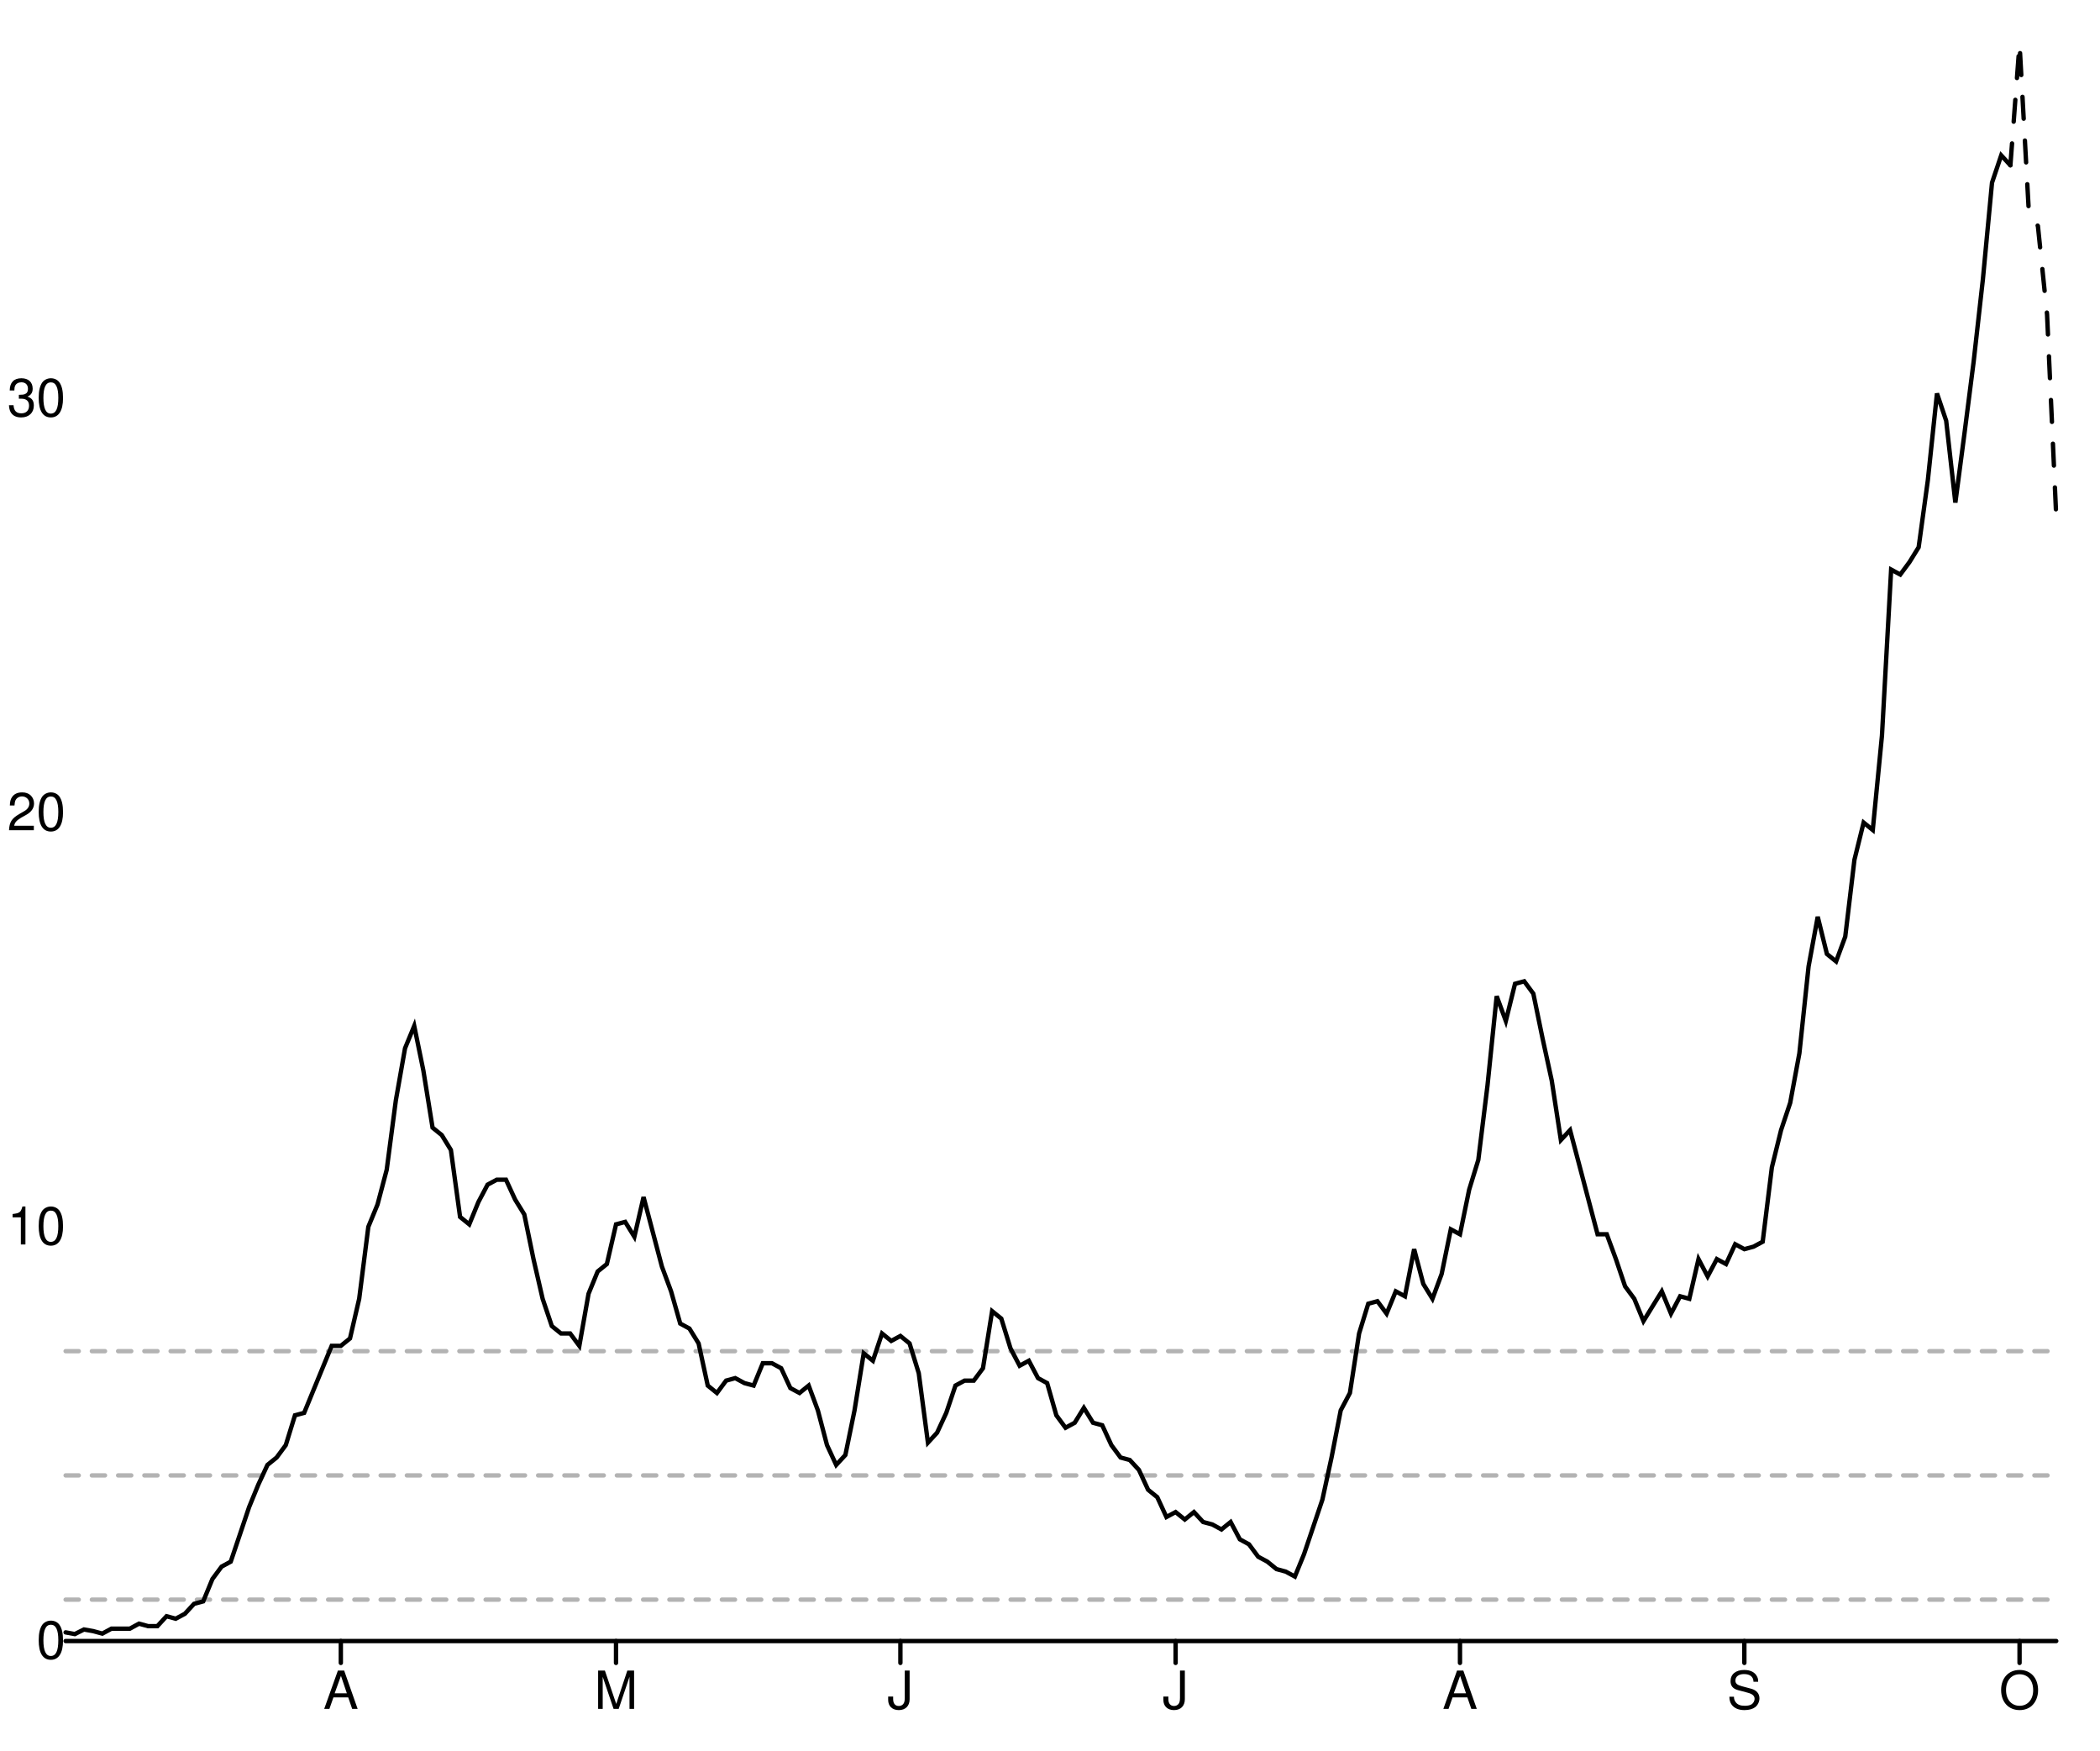
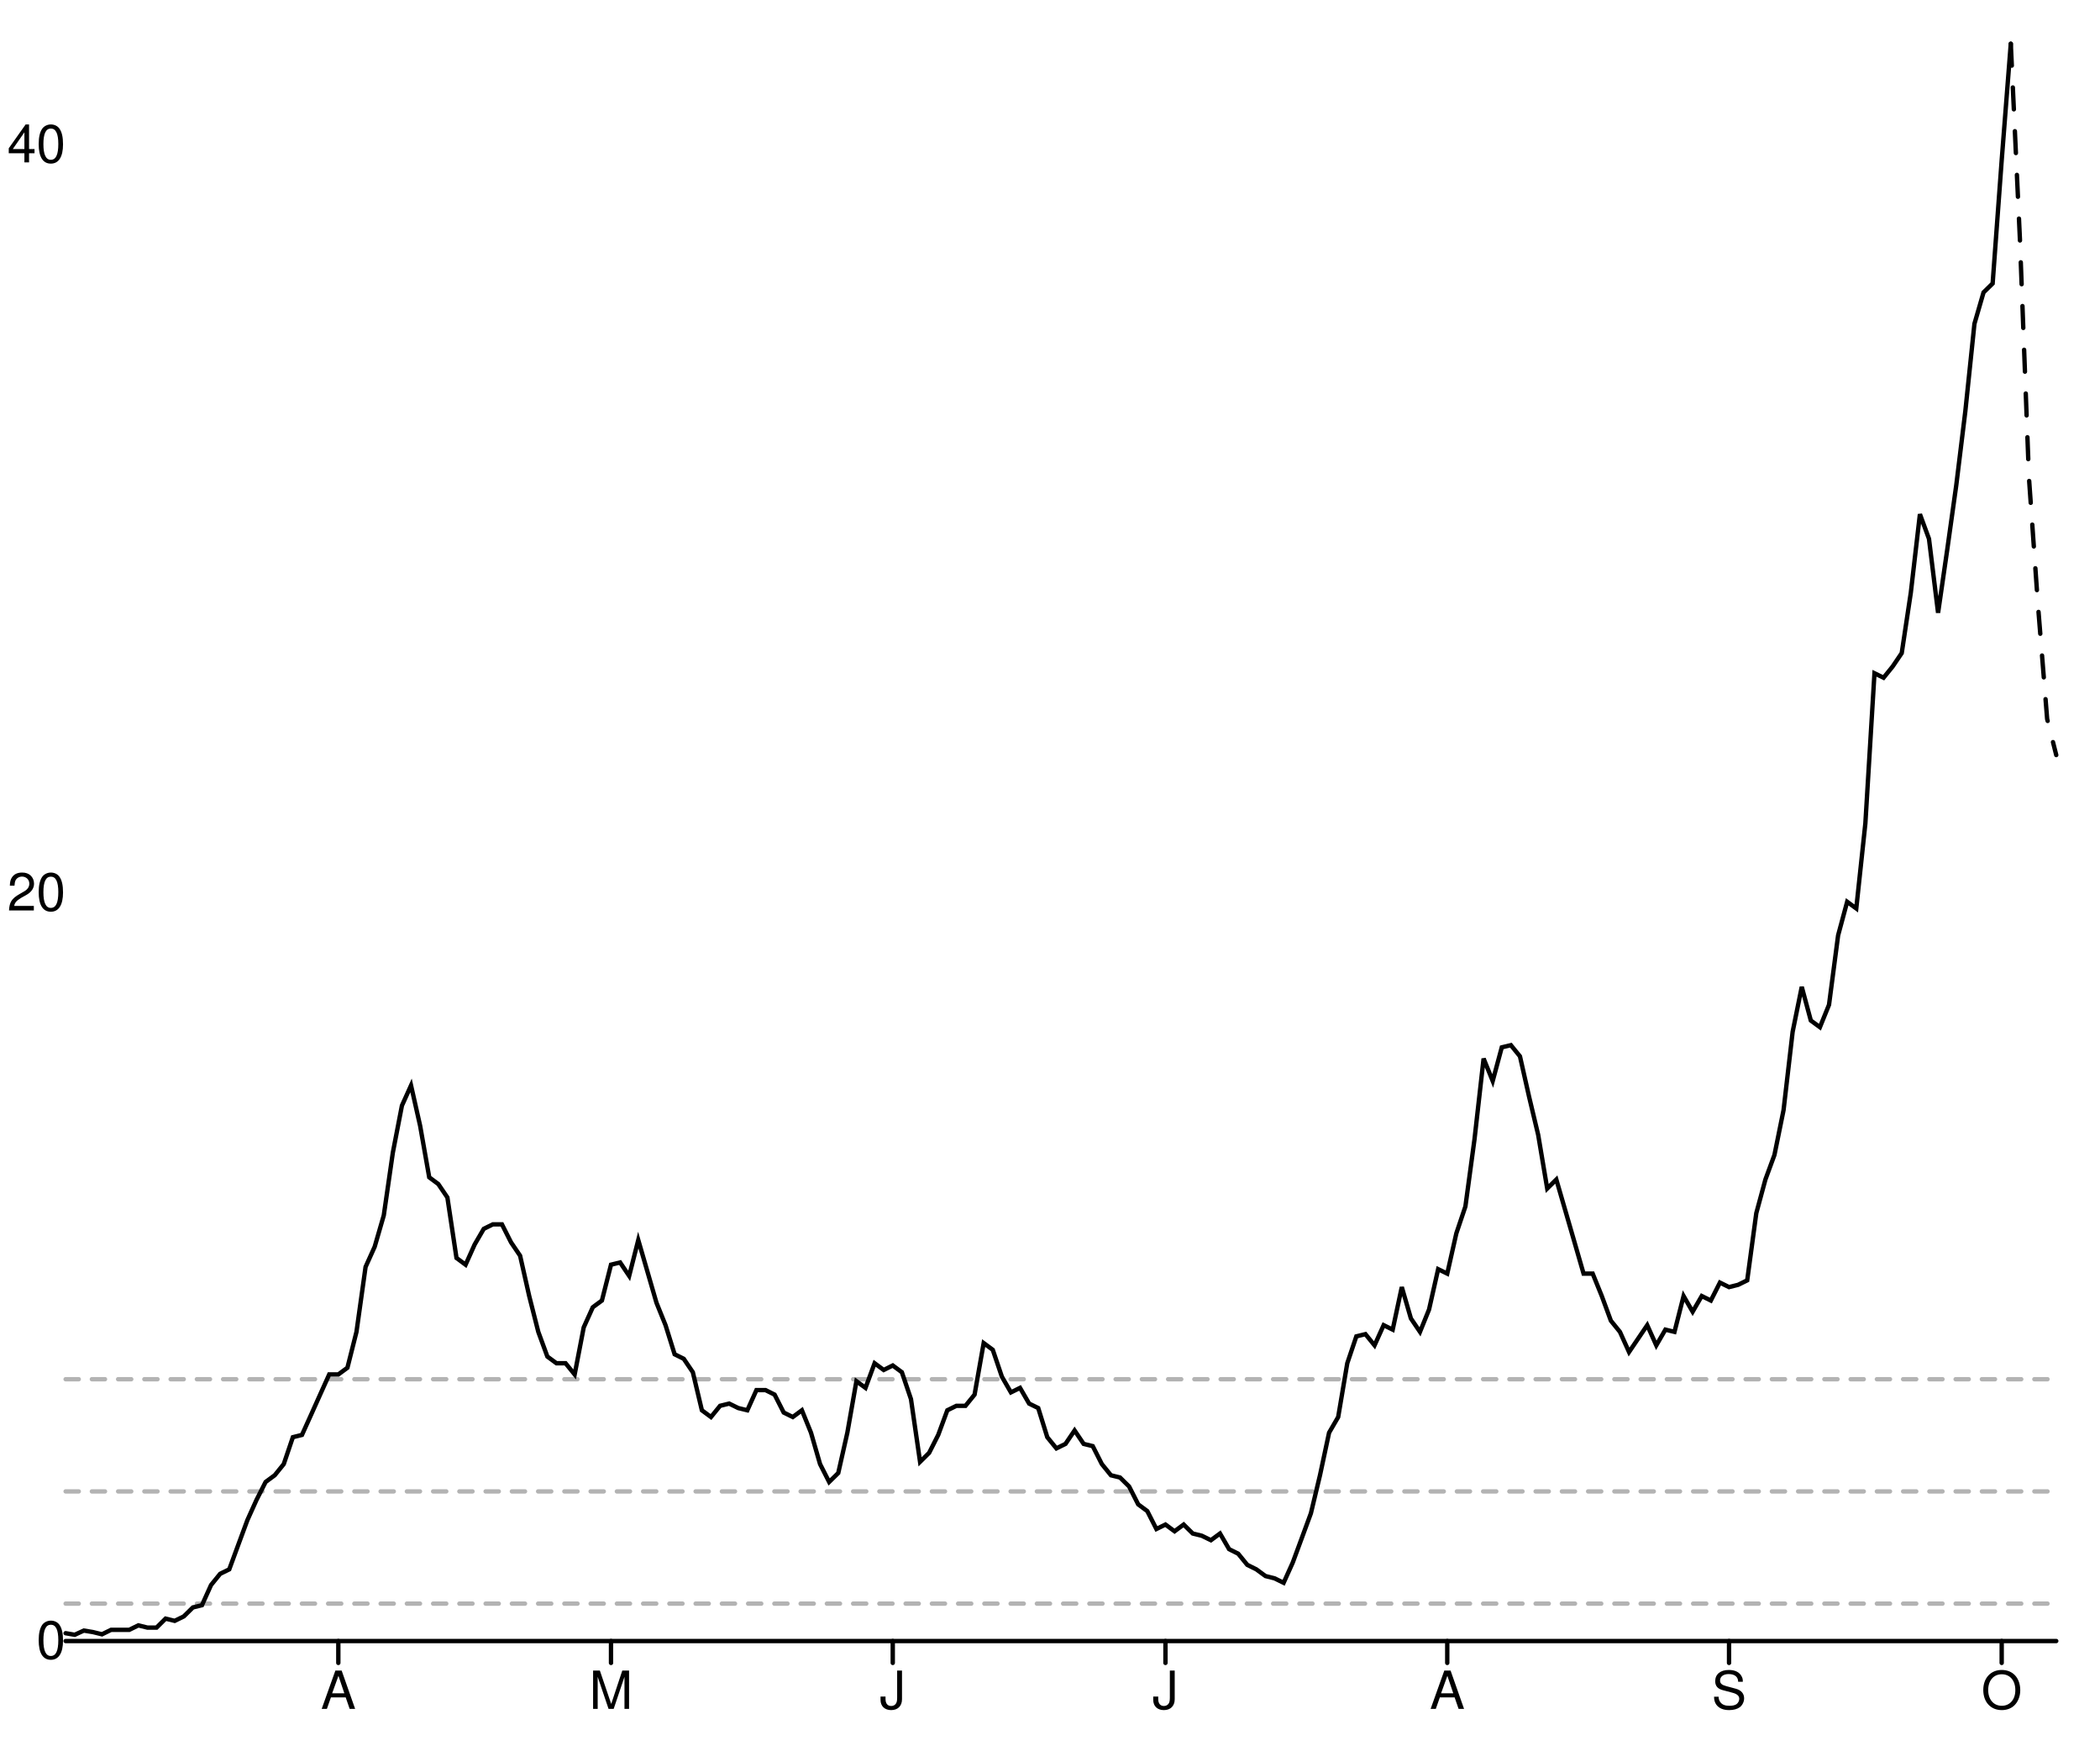
<svg xmlns="http://www.w3.org/2000/svg" width="480" height="400" viewBox="0 0 480 400" style="overflow:display" preserveAspectRatio="xMinYMin meet" overflow="visible">
  <defs>
    <style>
	.data-series path.line { fill-opacity: 0; stroke: black; }
	.data-series path.line.dotted { stroke-dasharray: 12 20 }
	.data-series circle { display: none; }
	.data-series:hover path.line, .data-series.on path.line { stroke-width: 1; }
	.data-series:hover circle, .data-series.on circle { display: inline; }
	.data-series circle:hover, .data-series circle.on { r: 1px!important; }
	.graph-grid { font-family: "Helvetica Neue",Helvetica,Arial,"Lucida Grande",sans-serif; }
	.graph-grid line { stroke: black; stroke-width: 1; stroke-linecap: round; }
	.graph-grid.graph-grid-x text { text-anchor: middle; dominant-baseline: hanging; transform: translateY(10px); }
	.graph-grid.graph-grid-y text { text-anchor: end; dominant-baseline: middle; transform: translateX(-10px); }
	</style>
  </defs>
  <g class="graph-grid graph-grid-y">
-     <line x1="15" y1="375" x2="470" y2="375" data-left="15" />
+     <line x1="15.00" y1="375.00" x2="470.00" y2="375.00" data-left="15" />
    <text x="25" y="375" text-anchor="end">0</text>
-     <text x="25" y="280.368" text-anchor="end">10</text>
-     <text x="25" y="185.736" text-anchor="end">20</text>
-     <text x="25" y="91.103" text-anchor="end">30</text>
+     <text x="25" y="204.052" text-anchor="end">20</text>
+     <text x="25" y="33.103" text-anchor="end">40</text>
    <text style="text-anchor:middle;dominant-baseline:hanging;font-weight:bold;transform: translateY(192.5px) rotate(-90deg);" />
  </g>
  <g class="graph-grid graph-grid-x">
-     <line class="tick" x1="77.903" y1="375" x2="77.903" y2="380" />
-     <text x="77.903" y="375" text-anchor="middle">A</text>
-     <line class="tick" x1="140.806" y1="375" x2="140.806" y2="380" />
-     <text x="140.806" y="375" text-anchor="middle">M</text>
-     <line class="tick" x1="205.806" y1="375" x2="205.806" y2="380" />
-     <text x="205.806" y="375" text-anchor="middle">J</text>
-     <line class="tick" x1="268.71" y1="375" x2="268.71" y2="380" />
-     <text x="268.71" y="375" text-anchor="middle">J</text>
-     <line class="tick" x1="333.71" y1="375" x2="333.71" y2="380" />
-     <text x="333.71" y="375" text-anchor="middle">A</text>
-     <line class="tick" x1="398.71" y1="375" x2="398.71" y2="380" />
-     <text x="398.71" y="375" text-anchor="middle">S</text>
-     <line class="tick" x1="461.613" y1="375" x2="461.613" y2="380" />
-     <text x="461.613" y="375" text-anchor="middle">O</text>
+     <line class="tick" x1="77.33" y1="375.00" x2="77.33" y2="380.00" />
+     <text x="77.329" y="375" text-anchor="middle">A</text>
+     <line class="tick" x1="139.66" y1="375.00" x2="139.66" y2="380.00" />
+     <text x="139.658" y="375" text-anchor="middle">M</text>
+     <line class="tick" x1="204.06" y1="375.00" x2="204.06" y2="380.00" />
+     <text x="204.064" y="375" text-anchor="middle">J</text>
+     <line class="tick" x1="266.39" y1="375.00" x2="266.39" y2="380.00" />
+     <text x="266.393" y="375" text-anchor="middle">J</text>
+     <line class="tick" x1="330.80" y1="375.00" x2="330.80" y2="380.00" />
+     <text x="330.799" y="375" text-anchor="middle">A</text>
+     <line class="tick" x1="395.21" y1="375.00" x2="395.21" y2="380.00" />
+     <text x="395.205" y="375" text-anchor="middle">S</text>
+     <line class="tick" x1="457.53" y1="375.00" x2="457.53" y2="380.00" />
+     <text x="457.534" y="375" text-anchor="middle">O</text>
    <text style="text-anchor:middle;dominant-baseline:hanging;font-weight:bold;transform: translateY(192.5px) rotate(-90deg);" />
  </g>
  <g data-series="widespread" class="data-series">
-     <path d="M 15.00,308.76L 470.00,308.76" id="E08000004-level-0" class="line" stroke-width="1" stroke-linecap="round" stroke-dasharray="3,3" fill-opacity="0.3" opacity="0.3" />
+     <path d="M 15.00,315.17L 470.00,315.17" id="E08000004-level-0" class="line" stroke-width="1" stroke-linecap="round" stroke-dasharray="3,3" fill-opacity="0.3" opacity="0.3" />
  </g>
  <g data-series="substantial" class="data-series">
-     <path d="M 15.00,337.15L 470.00,337.15" id="E08000004-level-1" class="line" stroke-width="1" stroke-linecap="round" stroke-dasharray="3,3" fill-opacity="0.3" opacity="0.3" />
+     <path d="M 15.00,340.81L 470.00,340.81" id="E08000004-level-1" class="line" stroke-width="1" stroke-linecap="round" stroke-dasharray="3,3" fill-opacity="0.3" opacity="0.3" />
  </g>
  <g data-series="moderate" class="data-series">
-     <path d="M 15.00,365.54L 470.00,365.54" id="E08000004-level-2" class="line" stroke-width="1" stroke-linecap="round" stroke-dasharray="3,3" fill-opacity="0.3" opacity="0.3" />
+     <path d="M 15.00,366.45L 470.00,366.45" id="E08000004-level-2" class="line" stroke-width="1" stroke-linecap="round" stroke-dasharray="3,3" fill-opacity="0.3" opacity="0.3" />
  </g>
  <g data-series="new-cases" class="data-series">
-     <path d="M 15.00,373.02L 17.10,373.41L 19.19,372.36L 21.29,372.73L 23.39,373.30L 25.48,372.17L 27.58,372.17L 29.68,372.17L 31.77,371.03L 33.87,371.60L 35.97,371.60L 38.06,369.33L 40.16,369.90L 42.26,368.77L 44.35,366.50L 46.45,365.93L 48.55,360.83L 50.65,358.00L 52.74,356.86L 54.84,350.63L 56.94,344.39L 59.03,339.29L 61.13,334.76L 63.23,333.06L 65.32,330.23L 67.42,323.42L 69.52,322.86L 71.61,317.76L 73.71,312.66L 75.81,307.55L 77.90,307.55L 80.00,305.85L 82.10,296.79L 84.19,280.35L 86.29,275.25L 88.39,267.31L 90.48,251.44L 92.58,239.54L 94.68,234.44L 96.77,244.64L 98.87,257.68L 100.97,259.38L 103.06,262.78L 105.16,278.08L 107.26,279.78L 109.35,274.68L 111.45,270.71L 113.55,269.58L 115.65,269.58L 117.74,274.11L 119.84,277.52L 121.94,287.72L 124.03,296.79L 126.13,303.02L 128.23,304.72L 130.32,304.72L 132.42,307.55L 134.52,295.65L 136.61,290.55L 138.71,288.85L 140.81,279.78L 142.90,279.22L 145.00,282.62L 147.10,273.55L 149.19,281.48L 151.29,289.42L 153.39,295.09L 155.48,302.45L 157.58,303.59L 159.68,306.99L 161.77,316.62L 163.87,318.32L 165.97,315.49L 168.06,314.92L 170.16,316.06L 172.26,316.62L 174.35,311.52L 176.45,311.52L 178.55,312.66L 180.65,317.19L 182.74,318.32L 184.84,316.62L 186.94,322.29L 189.03,330.23L 191.13,334.76L 193.23,332.49L 195.32,322.29L 197.42,309.25L 199.52,310.95L 201.61,304.72L 203.71,306.42L 205.81,305.29L 207.90,306.99L 210.00,313.79L 212.10,329.66L 214.19,327.39L 216.29,322.86L 218.39,316.62L 220.48,315.49L 222.58,315.49L 224.68,312.66L 226.77,299.62L 228.87,301.32L 230.97,308.12L 233.06,312.09L 235.16,310.95L 237.26,314.92L 239.35,316.06L 241.45,323.42L 243.55,326.26L 245.65,325.12L 247.74,321.72L 249.84,325.12L 251.94,325.69L 254.03,330.23L 256.13,333.06L 258.23,333.63L 260.32,335.89L 262.42,340.43L 264.52,342.13L 266.61,346.66L 268.71,345.53L 270.81,347.23L 272.90,345.53L 275.00,347.80L 277.10,348.36L 279.19,349.50L 281.29,347.80L 283.39,351.76L 285.48,352.90L 287.58,355.73L 289.68,356.86L 291.77,358.56L 293.87,359.13L 295.97,360.26L 298.06,355.16L 300.16,348.93L 302.26,342.69L 304.35,333.06L 306.45,322.29L 308.55,318.32L 310.65,304.72L 312.74,297.92L 314.84,297.35L 316.94,300.19L 319.03,295.09L 321.13,296.22L 323.23,285.45L 325.32,293.39L 327.42,296.79L 329.52,291.12L 331.61,280.92L 333.71,282.05L 335.81,271.85L 337.90,265.05L 340.00,248.04L 342.10,227.64L 344.19,233.31L 346.29,224.81L 348.39,224.24L 350.48,227.07L 352.58,237.27L 354.68,246.91L 356.77,260.51L 358.87,258.25L 360.97,266.18L 363.06,274.11L 365.16,282.05L 367.26,282.05L 369.35,287.72L 371.45,293.95L 373.55,296.79L 375.65,301.89L 377.74,298.49L 379.84,295.09L 381.94,300.19L 384.03,296.22L 386.13,296.79L 388.23,287.72L 390.32,291.68L 392.42,287.72L 394.52,288.85L 396.61,284.32L 398.71,285.45L 400.81,284.88L 402.90,283.75L 405.00,266.75L 407.10,258.25L 409.19,252.01L 411.29,240.68L 413.39,220.84L 415.48,209.50L 417.58,218.00L 419.68,219.70L 421.77,214.04L 423.87,196.47L 425.97,187.97L 428.06,189.67L 430.16,168.13L 432.26,130.16L 434.35,131.29L 436.45,128.45L 438.55,125.05L 440.65,109.75L 442.74,89.91L 444.84,96.15L 446.94,114.85L 449.03,98.98L 451.13,82.55L 453.23,63.84L 455.32,41.74L 457.42,35.50L 459.52,37.77" id="New cases" class="line" stroke-width="1" stroke-linecap="round" />
+     <path d="M 15.00,373.21L 17.08,373.57L 19.16,372.61L 21.23,372.95L 23.31,373.46L 25.39,372.44L 27.47,372.44L 29.54,372.44L 31.62,371.42L 33.70,371.93L 35.78,371.93L 37.85,369.88L 39.93,370.39L 42.01,369.37L 44.09,367.32L 46.16,366.81L 48.24,362.20L 50.32,359.64L 52.40,358.62L 54.47,352.99L 56.55,347.36L 58.63,342.75L 60.71,338.65L 62.79,337.12L 64.86,334.56L 66.94,328.42L 69.02,327.90L 71.10,323.30L 73.17,318.69L 75.25,314.08L 77.33,314.08L 79.41,312.55L 81.48,304.35L 83.56,289.51L 85.64,284.90L 87.72,277.73L 89.79,263.40L 91.87,252.65L 93.95,248.04L 96.03,257.26L 98.11,269.03L 100.18,270.57L 102.26,273.64L 104.34,287.46L 106.42,289.00L 108.49,284.39L 110.57,280.81L 112.65,279.78L 114.73,279.78L 116.80,283.88L 118.88,286.95L 120.96,296.16L 123.04,304.35L 125.11,309.99L 127.19,311.52L 129.27,311.52L 131.35,314.08L 133.42,303.33L 135.50,298.72L 137.58,297.19L 139.66,289.00L 141.74,288.49L 143.81,291.56L 145.89,283.37L 147.97,290.53L 150.05,297.70L 152.12,302.82L 154.20,309.47L 156.28,310.50L 158.36,313.57L 160.43,322.27L 162.51,323.81L 164.59,321.25L 166.67,320.74L 168.74,321.76L 170.82,322.27L 172.90,317.66L 174.98,317.66L 177.05,318.69L 179.13,322.78L 181.21,323.81L 183.29,322.27L 185.37,327.39L 187.44,334.56L 189.52,338.65L 191.60,336.61L 193.68,327.39L 195.75,315.62L 197.83,317.15L 199.91,311.52L 201.99,313.06L 204.06,312.03L 206.14,313.57L 208.22,319.71L 210.30,334.05L 212.37,332.00L 214.45,327.90L 216.53,322.27L 218.61,321.25L 220.68,321.25L 222.76,318.69L 224.84,306.91L 226.92,308.45L 229.00,314.59L 231.07,318.18L 233.15,317.15L 235.23,320.74L 237.31,321.76L 239.38,328.42L 241.46,330.97L 243.54,329.95L 245.62,326.88L 247.69,329.95L 249.77,330.46L 251.85,334.56L 253.93,337.12L 256.00,337.63L 258.08,339.68L 260.16,343.77L 262.24,345.31L 264.32,349.40L 266.39,348.38L 268.47,349.92L 270.55,348.38L 272.63,350.43L 274.70,350.94L 276.78,351.96L 278.86,350.43L 280.94,354.01L 283.01,355.04L 285.09,357.59L 287.17,358.62L 289.25,360.15L 291.32,360.67L 293.40,361.69L 295.48,357.08L 297.56,351.45L 299.63,345.82L 301.71,337.12L 303.79,327.39L 305.87,323.81L 307.95,311.52L 310.02,305.38L 312.10,304.87L 314.18,307.43L 316.26,302.82L 318.33,303.84L 320.41,294.12L 322.49,301.28L 324.57,304.35L 326.64,299.24L 328.72,290.02L 330.80,291.04L 332.88,281.83L 334.95,275.69L 337.03,260.33L 339.11,241.90L 341.19,247.02L 343.26,239.34L 345.34,238.83L 347.42,241.39L 349.50,250.60L 351.58,259.31L 353.65,271.59L 355.73,269.54L 357.81,276.71L 359.89,283.88L 361.96,291.04L 364.04,291.04L 366.12,296.16L 368.20,301.80L 370.27,304.35L 372.35,308.96L 374.43,305.89L 376.51,302.82L 378.58,307.43L 380.66,303.84L 382.74,304.35L 384.82,296.16L 386.89,299.75L 388.97,296.16L 391.05,297.19L 393.13,293.09L 395.21,294.12L 397.28,293.60L 399.36,292.58L 401.44,277.22L 403.52,269.54L 405.59,263.91L 407.67,253.67L 409.75,235.76L 411.83,225.52L 413.90,233.20L 415.98,234.73L 418.06,229.61L 420.14,213.74L 422.21,206.07L 424.29,207.60L 426.37,188.15L 428.45,153.85L 430.53,154.87L 432.60,152.31L 434.68,149.24L 436.76,135.42L 438.84,117.50L 440.91,123.13L 442.99,140.03L 445.07,125.69L 447.15,110.85L 449.22,93.96L 451.30,73.99L 453.38,66.82L 455.46,64.78L 457.53,36.62L 459.61,10.00" id="New cases" class="line" stroke-width="1" stroke-linecap="round" />
  </g>
  <g data-series="recent-cases" class="data-series">
-     <path d="M 459.52,37.77L 461.61,10.00L 463.71,47.97L 465.81,51.66L 467.90,71.89L 470.00,118.11" id="Recent cases" class="line" stroke-width="1" stroke-linecap="round" stroke-dasharray="5,5" />
+     <path d="M 459.61,10.00L 461.69,54.54L 463.77,109.31L 465.84,138.49L 467.92,164.29L 470.00,172.54" id="Recent cases" class="line" stroke-width="1" stroke-linecap="round" stroke-dasharray="5,5" />
  </g>
</svg>
